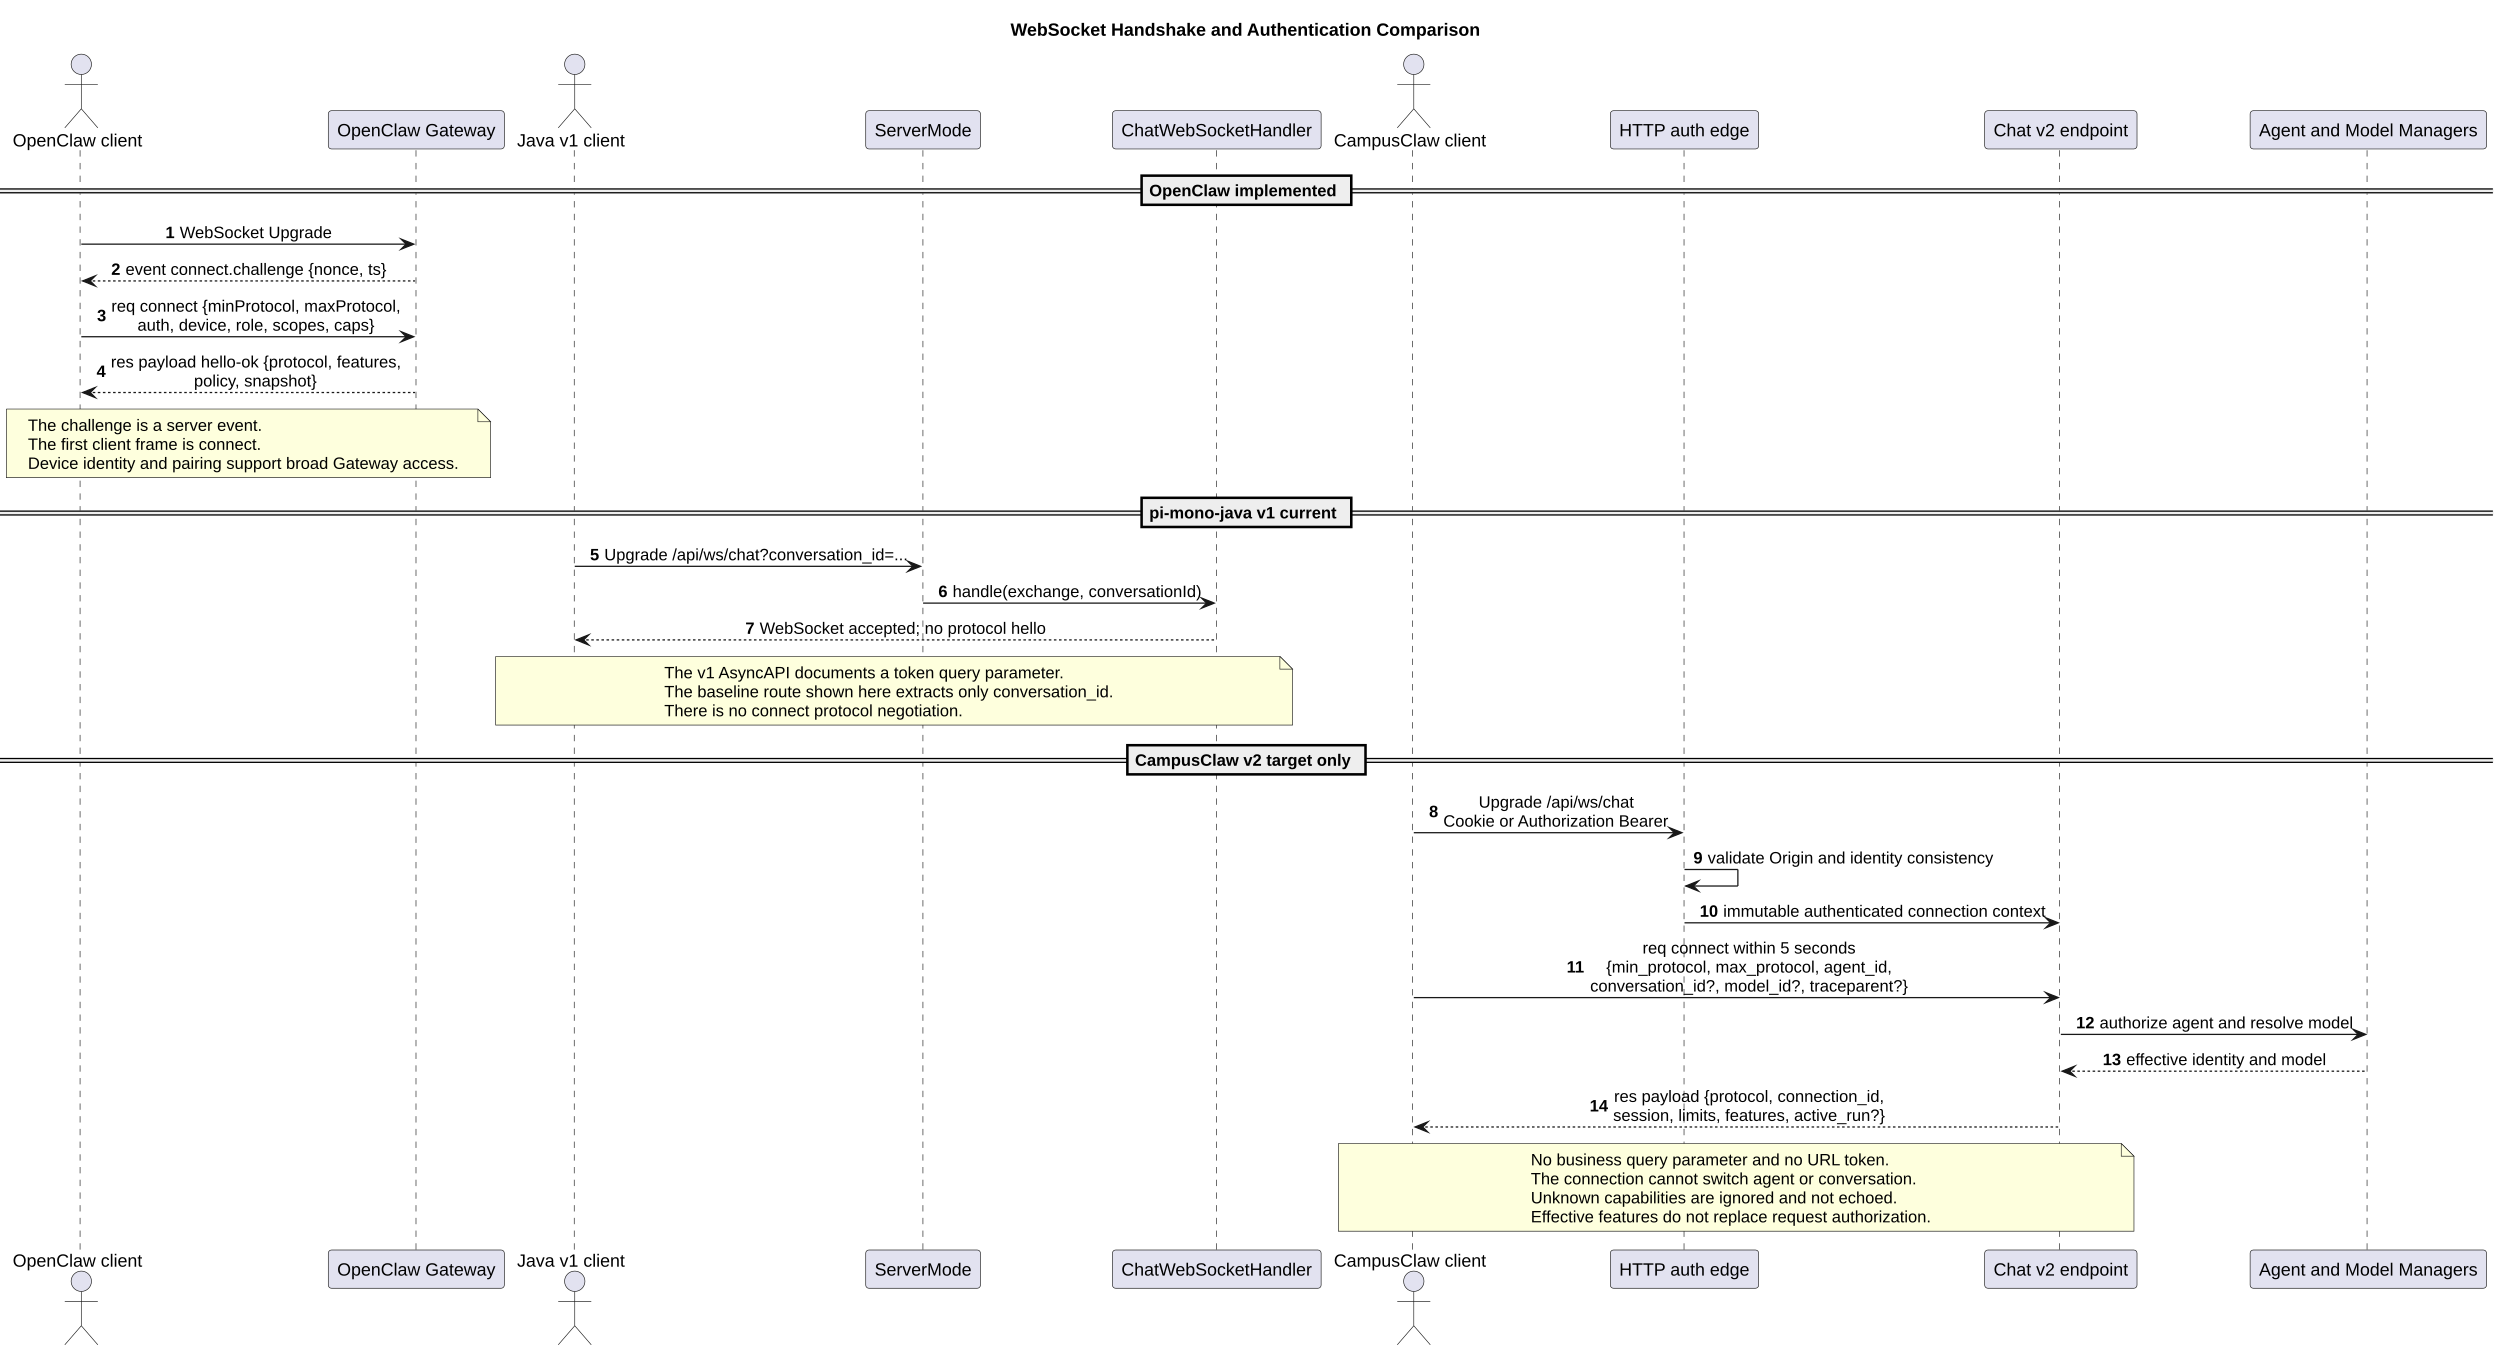
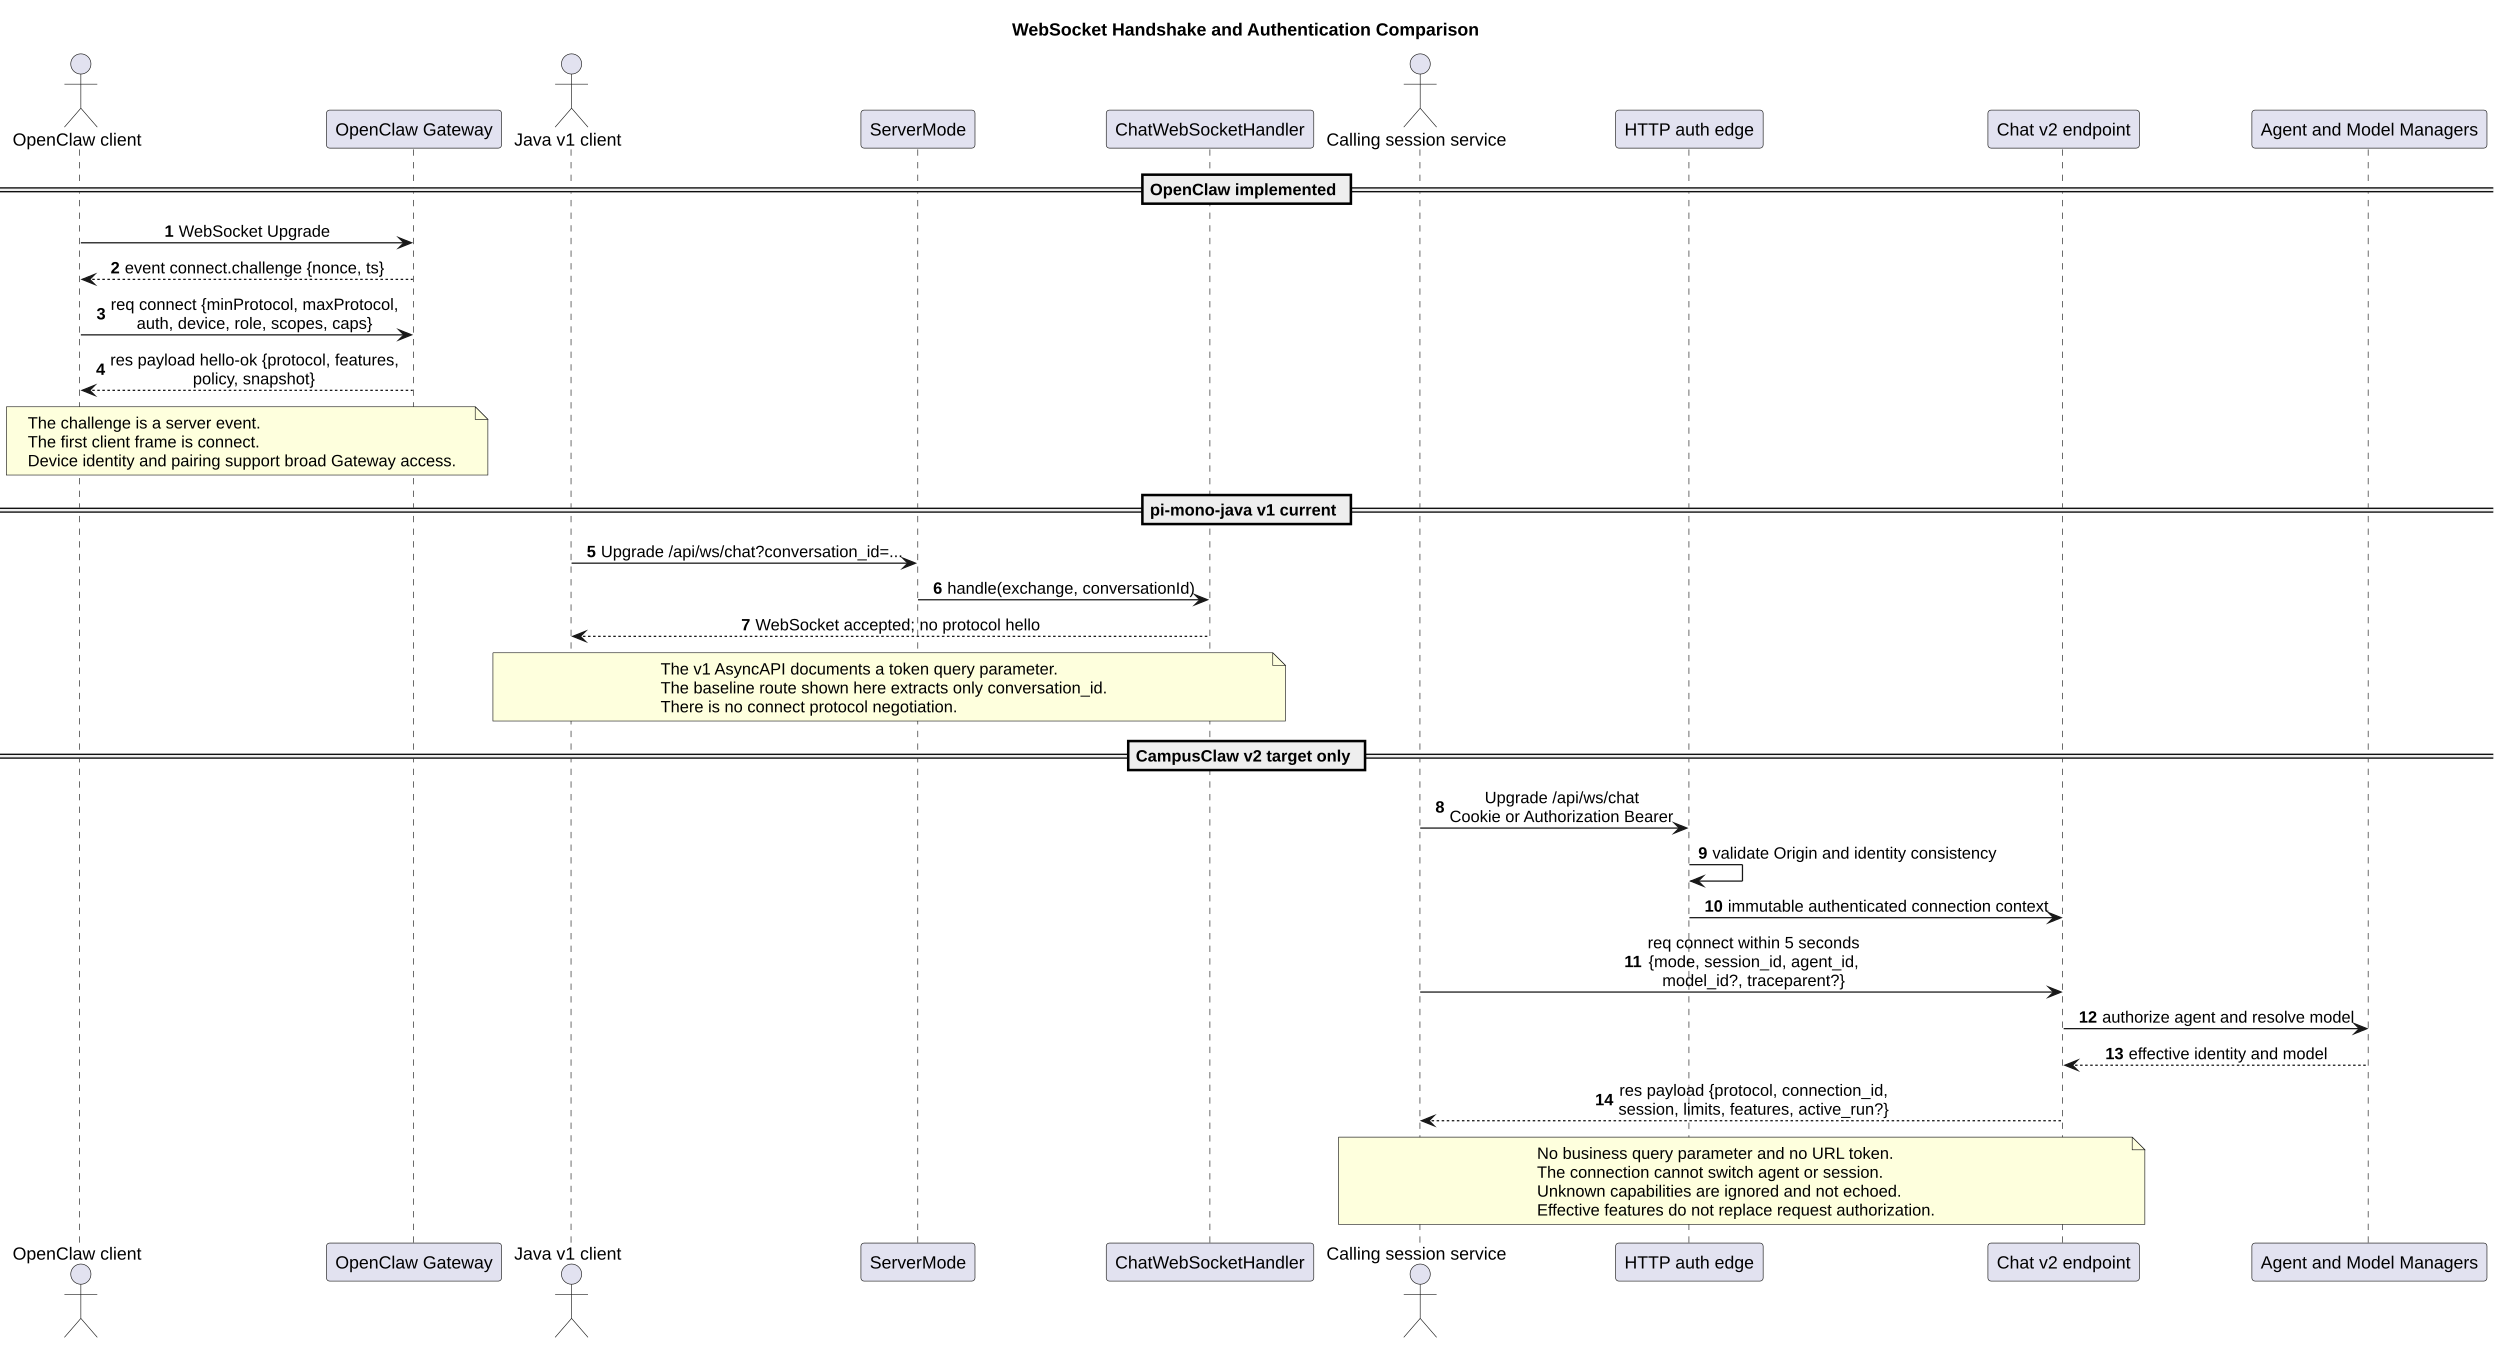
- <svg xmlns="http://www.w3.org/2000/svg" contentStyleType="text/css" data-diagram-type="SEQUENCE" height="1066px" preserveAspectRatio="none" style="width:1967px;height:1066px;background:#FFFFFF;" version="1.1" viewBox="0 0 1967 1066" width="1967px" zoomAndPan="magnify">
+ <svg xmlns="http://www.w3.org/2000/svg" contentStyleType="text/css" data-diagram-type="SEQUENCE" height="1066px" preserveAspectRatio="none" style="width:1978px;height:1066px;background:#FFFFFF;" version="1.1" viewBox="0 0 1978 1066" width="1978px" zoomAndPan="magnify">
  <defs />
  <g>
-     <g class="title" data-source-line="85">
-       <text fill="#000000" font-family="Arial" font-size="14" font-weight="700" lengthAdjust="spacing" textLength="370.275" x="795.061" y="28.132">WebSocket Handshake and Authentication Comparison</text>
-     </g>
-     <g class="participant-lifeline" data-entity-uid="part1" data-qualified-name="OC" data-source-line="106" id="part1-lifeline">
+     <g class="title" data-source-line="87">
+       <text fill="#000000" font-family="Arial" font-size="14" font-weight="700" lengthAdjust="spacing" textLength="370.275" x="800.704" y="28.132">WebSocket Handshake and Authentication Comparison</text>
+     </g>
+     <g class="participant-lifeline" data-entity-uid="part1" data-qualified-name="OC" data-source-line="108" id="part1-lifeline">
      <g>
        <rect fill="#000000" fill-opacity="0" height="866.308" width="8" x="59.969" y="118.197" />
        <line style="stroke:#181818;stroke-width:0.5;stroke-dasharray:5,5;" x1="63" x2="63" y1="118.197" y2="984.505" />
      </g>
    </g>
-     <g class="participant-lifeline" data-entity-uid="part2" data-qualified-name="OG" data-source-line="107" id="part2-lifeline">
+     <g class="participant-lifeline" data-entity-uid="part2" data-qualified-name="OG" data-source-line="109" id="part2-lifeline">
      <g>
        <rect fill="#000000" fill-opacity="0" height="866.308" width="8" x="323.556" y="118.197" />
        <line style="stroke:#181818;stroke-width:0.5;stroke-dasharray:5,5;" x1="327.304" x2="327.304" y1="118.197" y2="984.505" />
      </g>
    </g>
-     <g class="participant-lifeline" data-entity-uid="part3" data-qualified-name="JV1C" data-source-line="108" id="part3-lifeline">
+     <g class="participant-lifeline" data-entity-uid="part3" data-qualified-name="JV1C" data-source-line="110" id="part3-lifeline">
      <g>
        <rect fill="#000000" fill-opacity="0" height="866.308" width="8" x="448.217" y="118.197" />
        <line style="stroke:#181818;stroke-width:0.5;stroke-dasharray:5,5;" x1="451.807" x2="451.807" y1="118.197" y2="984.505" />
      </g>
    </g>
-     <g class="participant-lifeline" data-entity-uid="part4" data-qualified-name="SM" data-source-line="109" id="part4-lifeline">
+     <g class="participant-lifeline" data-entity-uid="part4" data-qualified-name="SM" data-source-line="111" id="part4-lifeline">
      <g>
        <rect fill="#000000" fill-opacity="0" height="866.308" width="8" x="722.284" y="118.197" />
        <line style="stroke:#181818;stroke-width:0.5;stroke-dasharray:5,5;" x1="726.157" x2="726.157" y1="118.197" y2="984.505" />
      </g>
    </g>
-     <g class="participant-lifeline" data-entity-uid="part5" data-qualified-name="CWH" data-source-line="110" id="part5-lifeline">
+     <g class="participant-lifeline" data-entity-uid="part5" data-qualified-name="CWH" data-source-line="112" id="part5-lifeline">
      <g>
        <rect fill="#000000" fill-opacity="0" height="866.308" width="8" x="953.365" y="118.197" />
        <line style="stroke:#181818;stroke-width:0.5;stroke-dasharray:5,5;" x1="957.272" x2="957.272" y1="118.197" y2="984.505" />
      </g>
    </g>
-     <g class="participant-lifeline" data-entity-uid="part6" data-qualified-name="CC" data-source-line="111" id="part6-lifeline">
-       <g>
-         <rect fill="#000000" fill-opacity="0" height="866.308" width="8" x="1108.368" y="118.197" />
-         <line style="stroke:#181818;stroke-width:0.5;stroke-dasharray:5,5;" x1="1111.457" x2="1111.457" y1="118.197" y2="984.505" />
-       </g>
-     </g>
-     <g class="participant-lifeline" data-entity-uid="part7" data-qualified-name="EDGE" data-source-line="112" id="part7-lifeline">
-       <g>
-         <rect fill="#000000" fill-opacity="0" height="866.308" width="8" x="1321.357" y="118.197" />
-         <line style="stroke:#181818;stroke-width:0.5;stroke-dasharray:5,5;" x1="1324.996" x2="1324.996" y1="118.197" y2="984.505" />
-       </g>
-     </g>
-     <g class="participant-lifeline" data-entity-uid="part8" data-qualified-name="V2" data-source-line="113" id="part8-lifeline">
-       <g>
-         <rect fill="#000000" fill-opacity="0" height="866.308" width="8" x="1617.476" y="118.197" />
-         <line style="stroke:#181818;stroke-width:0.5;stroke-dasharray:5,5;" x1="1620.549" x2="1620.549" y1="118.197" y2="984.505" />
-       </g>
-     </g>
-     <g class="participant-lifeline" data-entity-uid="part9" data-qualified-name="MGR" data-source-line="114" id="part9-lifeline">
-       <g>
-         <rect fill="#000000" fill-opacity="0" height="866.308" width="8" x="1859.398" y="118.197" />
-         <line style="stroke:#181818;stroke-width:0.5;stroke-dasharray:5,5;" x1="1862.399" x2="1862.399" y1="118.197" y2="984.505" />
-       </g>
-     </g>
-     <g class="participant participant-head" data-entity-uid="part1" data-qualified-name="OC" data-source-line="106" id="part1-head">
+     <g class="participant-lifeline" data-entity-uid="part6" data-qualified-name="CC" data-source-line="113" id="part6-lifeline">
+       <g>
+         <rect fill="#000000" fill-opacity="0" height="866.308" width="8" x="1119.654" y="118.197" />
+         <line style="stroke:#181818;stroke-width:0.5;stroke-dasharray:5,5;" x1="1123.457" x2="1123.457" y1="118.197" y2="984.505" />
+       </g>
+     </g>
+     <g class="participant-lifeline" data-entity-uid="part7" data-qualified-name="EDGE" data-source-line="114" id="part7-lifeline">
+       <g>
+         <rect fill="#000000" fill-opacity="0" height="866.308" width="8" x="1332.644" y="118.197" />
+         <line style="stroke:#181818;stroke-width:0.5;stroke-dasharray:5,5;" x1="1336.282" x2="1336.282" y1="118.197" y2="984.505" />
+       </g>
+     </g>
+     <g class="participant-lifeline" data-entity-uid="part8" data-qualified-name="V2" data-source-line="115" id="part8-lifeline">
+       <g>
+         <rect fill="#000000" fill-opacity="0" height="866.308" width="8" x="1628.762" y="118.197" />
+         <line style="stroke:#181818;stroke-width:0.5;stroke-dasharray:5,5;" x1="1631.835" x2="1631.835" y1="118.197" y2="984.505" />
+       </g>
+     </g>
+     <g class="participant-lifeline" data-entity-uid="part9" data-qualified-name="MGR" data-source-line="116" id="part9-lifeline">
+       <g>
+         <rect fill="#000000" fill-opacity="0" height="866.308" width="8" x="1870.685" y="118.197" />
+         <line style="stroke:#181818;stroke-width:0.5;stroke-dasharray:5,5;" x1="1873.685" x2="1873.685" y1="118.197" y2="984.505" />
+       </g>
+     </g>
+     <g class="participant participant-head" data-entity-uid="part1" data-qualified-name="OC" data-source-line="108" id="part1-head">
      <text fill="#000000" font-family="Arial" font-size="14" lengthAdjust="spacing" textLength="101.938" x="10" y="115.231">OpenClaw client</text>
      <ellipse cx="63.969" cy="50.599" fill="#E2E2F0" rx="8" ry="8" style="stroke:#181818;stroke-width:0.5;" />
      <path d="M63.969,58.599 L63.969,85.599 M50.969,66.599 L76.969,66.599 M63.969,85.599 L50.969,100.599 M63.969,85.599 L76.969,100.599" fill="none" style="stroke:#181818;stroke-width:0.5;" />
    </g>
-     <g class="participant participant-tail" data-entity-uid="part1" data-qualified-name="OC" data-source-line="106" id="part1-tail">
+     <g class="participant participant-tail" data-entity-uid="part1" data-qualified-name="OC" data-source-line="108" id="part1-tail">
      <text fill="#000000" font-family="Arial" font-size="14" lengthAdjust="spacing" textLength="101.938" x="10" y="996.637">OpenClaw client</text>
      <ellipse cx="63.969" cy="1008.104" fill="#E2E2F0" rx="8" ry="8" style="stroke:#181818;stroke-width:0.5;" />
      <path d="M63.969,1016.104 L63.969,1043.104 M50.969,1024.104 L76.969,1024.104 M63.969,1043.104 L50.969,1058.104 M63.969,1043.104 L76.969,1058.104" fill="none" style="stroke:#181818;stroke-width:0.5;" />
    </g>
-     <g class="participant participant-head" data-entity-uid="part2" data-qualified-name="OG" data-source-line="107" id="part2-head">
+     <g class="participant participant-head" data-entity-uid="part2" data-qualified-name="OG" data-source-line="109" id="part2-head">
      <rect fill="#E2E2F0" height="30.099" rx="2.5" ry="2.5" style="stroke:#181818;stroke-width:0.5;" width="138.503" x="258.304" y="87.099" />
      <text fill="#000000" font-family="Arial" font-size="14" lengthAdjust="spacing" textLength="124.503" x="265.304" y="107.231">OpenClaw Gateway</text>
    </g>
-     <g class="participant participant-tail" data-entity-uid="part2" data-qualified-name="OG" data-source-line="107" id="part2-tail">
+     <g class="participant participant-tail" data-entity-uid="part2" data-qualified-name="OG" data-source-line="109" id="part2-tail">
      <rect fill="#E2E2F0" height="30.099" rx="2.5" ry="2.5" style="stroke:#181818;stroke-width:0.5;" width="138.503" x="258.304" y="983.505" />
      <text fill="#000000" font-family="Arial" font-size="14" lengthAdjust="spacing" textLength="124.503" x="265.304" y="1003.637">OpenClaw Gateway</text>
    </g>
-     <g class="participant participant-head" data-entity-uid="part3" data-qualified-name="JV1C" data-source-line="108" id="part3-head">
+     <g class="participant participant-head" data-entity-uid="part3" data-qualified-name="JV1C" data-source-line="110" id="part3-head">
      <text fill="#000000" font-family="Arial" font-size="14" lengthAdjust="spacing" textLength="84.82" x="406.807" y="115.231">Java v1 client</text>
      <ellipse cx="452.217" cy="50.599" fill="#E2E2F0" rx="8" ry="8" style="stroke:#181818;stroke-width:0.5;" />
      <path d="M452.217,58.599 L452.217,85.599 M439.217,66.599 L465.217,66.599 M452.217,85.599 L439.217,100.599 M452.217,85.599 L465.217,100.599" fill="none" style="stroke:#181818;stroke-width:0.5;" />
    </g>
-     <g class="participant participant-tail" data-entity-uid="part3" data-qualified-name="JV1C" data-source-line="108" id="part3-tail">
+     <g class="participant participant-tail" data-entity-uid="part3" data-qualified-name="JV1C" data-source-line="110" id="part3-tail">
      <text fill="#000000" font-family="Arial" font-size="14" lengthAdjust="spacing" textLength="84.82" x="406.807" y="996.637">Java v1 client</text>
      <ellipse cx="452.217" cy="1008.104" fill="#E2E2F0" rx="8" ry="8" style="stroke:#181818;stroke-width:0.5;" />
      <path d="M452.217,1016.104 L452.217,1043.104 M439.217,1024.104 L465.217,1024.104 M452.217,1043.104 L439.217,1058.104 M452.217,1043.104 L465.217,1058.104" fill="none" style="stroke:#181818;stroke-width:0.5;" />
    </g>
-     <g class="participant participant-head" data-entity-uid="part4" data-qualified-name="SM" data-source-line="109" id="part4-head">
+     <g class="participant participant-head" data-entity-uid="part4" data-qualified-name="SM" data-source-line="111" id="part4-head">
      <rect fill="#E2E2F0" height="30.099" rx="2.5" ry="2.5" style="stroke:#181818;stroke-width:0.5;" width="90.255" x="681.157" y="87.099" />
      <text fill="#000000" font-family="Arial" font-size="14" lengthAdjust="spacing" textLength="76.255" x="688.157" y="107.231">ServerMode</text>
    </g>
-     <g class="participant participant-tail" data-entity-uid="part4" data-qualified-name="SM" data-source-line="109" id="part4-tail">
+     <g class="participant participant-tail" data-entity-uid="part4" data-qualified-name="SM" data-source-line="111" id="part4-tail">
      <rect fill="#E2E2F0" height="30.099" rx="2.5" ry="2.5" style="stroke:#181818;stroke-width:0.5;" width="90.255" x="681.157" y="983.505" />
      <text fill="#000000" font-family="Arial" font-size="14" lengthAdjust="spacing" textLength="76.255" x="688.157" y="1003.637">ServerMode</text>
    </g>
-     <g class="participant participant-head" data-entity-uid="part5" data-qualified-name="CWH" data-source-line="110" id="part5-head">
+     <g class="participant participant-head" data-entity-uid="part5" data-qualified-name="CWH" data-source-line="112" id="part5-head">
      <rect fill="#E2E2F0" height="30.099" rx="2.5" ry="2.5" style="stroke:#181818;stroke-width:0.5;" width="164.185" x="875.272" y="87.099" />
      <text fill="#000000" font-family="Arial" font-size="14" lengthAdjust="spacing" textLength="150.185" x="882.272" y="107.231">ChatWebSocketHandler</text>
    </g>
-     <g class="participant participant-tail" data-entity-uid="part5" data-qualified-name="CWH" data-source-line="110" id="part5-tail">
+     <g class="participant participant-tail" data-entity-uid="part5" data-qualified-name="CWH" data-source-line="112" id="part5-tail">
      <rect fill="#E2E2F0" height="30.099" rx="2.5" ry="2.5" style="stroke:#181818;stroke-width:0.5;" width="164.185" x="875.272" y="983.505" />
      <text fill="#000000" font-family="Arial" font-size="14" lengthAdjust="spacing" textLength="150.185" x="882.272" y="1003.637">ChatWebSocketHandler</text>
    </g>
-     <g class="participant participant-head" data-entity-uid="part6" data-qualified-name="CC" data-source-line="111" id="part6-head">
-       <text fill="#000000" font-family="Arial" font-size="14" lengthAdjust="spacing" textLength="119.82" x="1049.457" y="115.231">CampusClaw client</text>
-       <ellipse cx="1112.368" cy="50.599" fill="#E2E2F0" rx="8" ry="8" style="stroke:#181818;stroke-width:0.5;" />
-       <path d="M1112.368,58.599 L1112.368,85.599 M1099.368,66.599 L1125.368,66.599 M1112.368,85.599 L1099.368,100.599 M1112.368,85.599 L1125.368,100.599" fill="none" style="stroke:#181818;stroke-width:0.5;" />
-     </g>
-     <g class="participant participant-tail" data-entity-uid="part6" data-qualified-name="CC" data-source-line="111" id="part6-tail">
-       <text fill="#000000" font-family="Arial" font-size="14" lengthAdjust="spacing" textLength="119.82" x="1049.457" y="996.637">CampusClaw client</text>
-       <ellipse cx="1112.368" cy="1008.104" fill="#E2E2F0" rx="8" ry="8" style="stroke:#181818;stroke-width:0.5;" />
-       <path d="M1112.368,1016.104 L1112.368,1043.104 M1099.368,1024.104 L1125.368,1024.104 M1112.368,1043.104 L1099.368,1058.104 M1112.368,1043.104 L1125.368,1058.104" fill="none" style="stroke:#181818;stroke-width:0.5;" />
-     </g>
-     <g class="participant participant-head" data-entity-uid="part7" data-qualified-name="EDGE" data-source-line="112" id="part7-head">
-       <rect fill="#E2E2F0" height="30.099" rx="2.5" ry="2.5" style="stroke:#181818;stroke-width:0.5;" width="116.724" x="1266.996" y="87.099" />
-       <text fill="#000000" font-family="Arial" font-size="14" lengthAdjust="spacing" textLength="102.724" x="1273.996" y="107.231">HTTP auth edge</text>
-     </g>
-     <g class="participant participant-tail" data-entity-uid="part7" data-qualified-name="EDGE" data-source-line="112" id="part7-tail">
-       <rect fill="#E2E2F0" height="30.099" rx="2.5" ry="2.5" style="stroke:#181818;stroke-width:0.5;" width="116.724" x="1266.996" y="983.505" />
-       <text fill="#000000" font-family="Arial" font-size="14" lengthAdjust="spacing" textLength="102.724" x="1273.996" y="1003.637">HTTP auth edge</text>
-     </g>
-     <g class="participant participant-head" data-entity-uid="part8" data-qualified-name="V2" data-source-line="113" id="part8-head">
-       <rect fill="#E2E2F0" height="30.099" rx="2.5" ry="2.5" style="stroke:#181818;stroke-width:0.5;" width="119.855" x="1561.549" y="87.099" />
-       <text fill="#000000" font-family="Arial" font-size="14" lengthAdjust="spacing" textLength="105.855" x="1568.549" y="107.231">Chat v2 endpoint</text>
-     </g>
-     <g class="participant participant-tail" data-entity-uid="part8" data-qualified-name="V2" data-source-line="113" id="part8-tail">
-       <rect fill="#E2E2F0" height="30.099" rx="2.5" ry="2.5" style="stroke:#181818;stroke-width:0.5;" width="119.855" x="1561.549" y="983.505" />
-       <text fill="#000000" font-family="Arial" font-size="14" lengthAdjust="spacing" textLength="105.855" x="1568.549" y="1003.637">Chat v2 endpoint</text>
-     </g>
-     <g class="participant participant-head" data-entity-uid="part9" data-qualified-name="MGR" data-source-line="114" id="part9-head">
-       <rect fill="#E2E2F0" height="30.099" rx="2.5" ry="2.5" style="stroke:#181818;stroke-width:0.5;" width="185.999" x="1770.399" y="87.099" />
-       <text fill="#000000" font-family="Arial" font-size="14" lengthAdjust="spacing" textLength="171.999" x="1777.399" y="107.231">Agent and Model Managers</text>
-     </g>
-     <g class="participant participant-tail" data-entity-uid="part9" data-qualified-name="MGR" data-source-line="114" id="part9-tail">
-       <rect fill="#E2E2F0" height="30.099" rx="2.5" ry="2.5" style="stroke:#181818;stroke-width:0.5;" width="185.999" x="1770.399" y="983.505" />
-       <text fill="#000000" font-family="Arial" font-size="14" lengthAdjust="spacing" textLength="171.999" x="1777.399" y="1003.637">Agent and Model Managers</text>
-     </g>
-     <rect fill="#EEEEEE" height="3" style="stroke:#EEEEEE;stroke-width:1;" width="1961.398" x="0" y="148.672" />
-     <line style="stroke:#000000;stroke-width:1;" x1="0" x2="1961.398" y1="148.672" y2="148.672" />
-     <line style="stroke:#000000;stroke-width:1;" x1="0" x2="1961.398" y1="151.672" y2="151.672" />
-     <rect fill="#EEEEEE" height="22.949" style="stroke:#000000;stroke-width:2;" width="164.973" x="898.213" y="138.197" />
-     <text fill="#000000" font-family="Arial" font-size="13" font-weight="700" lengthAdjust="spacing" textLength="147.361" x="904.213" y="154.391">OpenClaw implemented</text>
-     <g class="message" data-entity-1="part1" data-entity-2="part2" data-source-line="117" id="msg1">
+     <g class="participant participant-head" data-entity-uid="part6" data-qualified-name="CC" data-source-line="113" id="part6-head">
+       <text fill="#000000" font-family="Arial" font-size="14" lengthAdjust="spacing" textLength="142.393" x="1049.457" y="115.231">Calling session service</text>
+       <ellipse cx="1123.654" cy="50.599" fill="#E2E2F0" rx="8" ry="8" style="stroke:#181818;stroke-width:0.5;" />
+       <path d="M1123.654,58.599 L1123.654,85.599 M1110.654,66.599 L1136.654,66.599 M1123.654,85.599 L1110.654,100.599 M1123.654,85.599 L1136.654,100.599" fill="none" style="stroke:#181818;stroke-width:0.5;" />
+     </g>
+     <g class="participant participant-tail" data-entity-uid="part6" data-qualified-name="CC" data-source-line="113" id="part6-tail">
+       <text fill="#000000" font-family="Arial" font-size="14" lengthAdjust="spacing" textLength="142.393" x="1049.457" y="996.637">Calling session service</text>
+       <ellipse cx="1123.654" cy="1008.104" fill="#E2E2F0" rx="8" ry="8" style="stroke:#181818;stroke-width:0.5;" />
+       <path d="M1123.654,1016.104 L1123.654,1043.104 M1110.654,1024.104 L1136.654,1024.104 M1123.654,1043.104 L1110.654,1058.104 M1123.654,1043.104 L1136.654,1058.104" fill="none" style="stroke:#181818;stroke-width:0.5;" />
+     </g>
+     <g class="participant participant-head" data-entity-uid="part7" data-qualified-name="EDGE" data-source-line="114" id="part7-head">
+       <rect fill="#E2E2F0" height="30.099" rx="2.5" ry="2.5" style="stroke:#181818;stroke-width:0.5;" width="116.724" x="1278.282" y="87.099" />
+       <text fill="#000000" font-family="Arial" font-size="14" lengthAdjust="spacing" textLength="102.724" x="1285.282" y="107.231">HTTP auth edge</text>
+     </g>
+     <g class="participant participant-tail" data-entity-uid="part7" data-qualified-name="EDGE" data-source-line="114" id="part7-tail">
+       <rect fill="#E2E2F0" height="30.099" rx="2.5" ry="2.5" style="stroke:#181818;stroke-width:0.5;" width="116.724" x="1278.282" y="983.505" />
+       <text fill="#000000" font-family="Arial" font-size="14" lengthAdjust="spacing" textLength="102.724" x="1285.282" y="1003.637">HTTP auth edge</text>
+     </g>
+     <g class="participant participant-head" data-entity-uid="part8" data-qualified-name="V2" data-source-line="115" id="part8-head">
+       <rect fill="#E2E2F0" height="30.099" rx="2.5" ry="2.5" style="stroke:#181818;stroke-width:0.5;" width="119.855" x="1572.835" y="87.099" />
+       <text fill="#000000" font-family="Arial" font-size="14" lengthAdjust="spacing" textLength="105.855" x="1579.835" y="107.231">Chat v2 endpoint</text>
+     </g>
+     <g class="participant participant-tail" data-entity-uid="part8" data-qualified-name="V2" data-source-line="115" id="part8-tail">
+       <rect fill="#E2E2F0" height="30.099" rx="2.5" ry="2.5" style="stroke:#181818;stroke-width:0.5;" width="119.855" x="1572.835" y="983.505" />
+       <text fill="#000000" font-family="Arial" font-size="14" lengthAdjust="spacing" textLength="105.855" x="1579.835" y="1003.637">Chat v2 endpoint</text>
+     </g>
+     <g class="participant participant-head" data-entity-uid="part9" data-qualified-name="MGR" data-source-line="116" id="part9-head">
+       <rect fill="#E2E2F0" height="30.099" rx="2.5" ry="2.5" style="stroke:#181818;stroke-width:0.5;" width="185.999" x="1781.685" y="87.099" />
+       <text fill="#000000" font-family="Arial" font-size="14" lengthAdjust="spacing" textLength="171.999" x="1788.685" y="107.231">Agent and Model Managers</text>
+     </g>
+     <g class="participant participant-tail" data-entity-uid="part9" data-qualified-name="MGR" data-source-line="116" id="part9-tail">
+       <rect fill="#E2E2F0" height="30.099" rx="2.5" ry="2.5" style="stroke:#181818;stroke-width:0.5;" width="185.999" x="1781.685" y="983.505" />
+       <text fill="#000000" font-family="Arial" font-size="14" lengthAdjust="spacing" textLength="171.999" x="1788.685" y="1003.637">Agent and Model Managers</text>
+     </g>
+     <rect fill="#EEEEEE" height="3" style="stroke:#EEEEEE;stroke-width:1;" width="1972.684" x="0" y="148.672" />
+     <line style="stroke:#000000;stroke-width:1;" x1="0" x2="1972.684" y1="148.672" y2="148.672" />
+     <line style="stroke:#000000;stroke-width:1;" x1="0" x2="1972.684" y1="151.672" y2="151.672" />
+     <rect fill="#EEEEEE" height="22.949" style="stroke:#000000;stroke-width:2;" width="164.973" x="903.856" y="138.197" />
+     <text fill="#000000" font-family="Arial" font-size="13" font-weight="700" lengthAdjust="spacing" textLength="147.361" x="909.856" y="154.391">OpenClaw implemented</text>
+     <g class="message" data-entity-1="part1" data-entity-2="part2" data-source-line="119" id="msg1">
      <polygon fill="#181818" points="315.556,188.095,325.556,192.095,315.556,196.095,319.556,192.095" style="stroke:#181818;stroke-width:1;stroke-linejoin:miter;stroke-miterlimit:10;" />
      <line style="stroke:#181818;stroke-width:1;" x1="63.969" x2="321.556" y1="192.095" y2="192.095" />
      <text fill="#000000" font-family="Arial" font-size="13" font-weight="700" lengthAdjust="spacing" textLength="7.23" x="130.171" y="187.34">1</text>
      <text fill="#000000" font-family="Arial" font-size="13" lengthAdjust="spacing" textLength="119.952" x="141.401" y="187.34">WebSocket Upgrade</text>
    </g>
-     <g class="message" data-entity-1="part2" data-entity-2="part1" data-source-line="118" id="msg2">
+     <g class="message" data-entity-1="part2" data-entity-2="part1" data-source-line="120" id="msg2">
      <polygon fill="#181818" points="74.969,217.043,64.969,221.043,74.969,225.043,70.969,221.043" style="stroke:#181818;stroke-width:1;stroke-linejoin:miter;stroke-miterlimit:10;" />
      <line style="stroke:#181818;stroke-width:1;stroke-dasharray:2,2;" x1="68.969" x2="326.556" y1="221.043" y2="221.043" />
      <text fill="#000000" font-family="Arial" font-size="13" font-weight="700" lengthAdjust="spacing" textLength="7.23" x="87.515" y="216.289">2</text>
      <text fill="#000000" font-family="Arial" font-size="13" lengthAdjust="spacing" textLength="205.264" x="98.745" y="216.289">event connect.challenge {nonce, ts}</text>
    </g>
-     <g class="message" data-entity-1="part1" data-entity-2="part2" data-source-line="119" id="msg3">
+     <g class="message" data-entity-1="part1" data-entity-2="part2" data-source-line="121" id="msg3">
      <polygon fill="#181818" points="315.556,260.941,325.556,264.941,315.556,268.941,319.556,264.941" style="stroke:#181818;stroke-width:1;stroke-linejoin:miter;stroke-miterlimit:10;" />
      <line style="stroke:#181818;stroke-width:1;" x1="63.969" x2="321.556" y1="264.941" y2="264.941" />
      <text fill="#000000" font-family="Arial" font-size="13" font-weight="700" lengthAdjust="spacing" textLength="7.23" x="76.343" y="252.712">3</text>
      <text fill="#000000" font-family="Arial" font-size="13" lengthAdjust="spacing" textLength="227.608" x="87.573" y="245.237">req connect {minProtocol, maxProtocol,</text>
      <text fill="#000000" font-family="Arial" font-size="13" lengthAdjust="spacing" textLength="186.443" x="108.156" y="260.186">auth, device, role, scopes, caps}</text>
    </g>
-     <g class="message" data-entity-1="part2" data-entity-2="part1" data-source-line="120" id="msg4">
+     <g class="message" data-entity-1="part2" data-entity-2="part1" data-source-line="122" id="msg4">
      <polygon fill="#181818" points="74.969,304.838,64.969,308.838,74.969,312.838,70.969,308.838" style="stroke:#181818;stroke-width:1;stroke-linejoin:miter;stroke-miterlimit:10;" />
      <line style="stroke:#181818;stroke-width:1;stroke-dasharray:2,2;" x1="68.969" x2="326.556" y1="308.838" y2="308.838" />
      <text fill="#000000" font-family="Arial" font-size="13" font-weight="700" lengthAdjust="spacing" textLength="7.23" x="75.969" y="296.609">4</text>
      <text fill="#000000" font-family="Arial" font-size="13" lengthAdjust="spacing" textLength="228.357" x="87.199" y="289.135">res payload hello-ok {protocol, features,</text>
      <text fill="#000000" font-family="Arial" font-size="13" lengthAdjust="spacing" textLength="97.564" x="152.595" y="304.084">policy, snapshot}</text>
    </g>
    <path d="M5,321.838 L5,375.838 L386,375.838 L386,331.838 L376,321.838 L5,321.838" fill="#FEFFDD" style="stroke:#181818;stroke-width:0.5;" />
    <path d="M376,321.838 L376,331.838 L386,331.838 L376,321.838" fill="#FEFFDD" style="stroke:#181818;stroke-width:0.5;" />
    <text fill="#000000" font-family="Arial" font-size="13" lengthAdjust="spacing" textLength="184.266" x="21.95" y="339.032">The challenge is a server event.</text>
    <text fill="#000000" font-family="Arial" font-size="13" lengthAdjust="spacing" textLength="183.511" x="21.95" y="353.981">The first client frame is connect.</text>
    <text fill="#000000" font-family="Arial" font-size="13" lengthAdjust="spacing" textLength="338.908" x="21.95" y="368.93">Device identity and pairing support broad Gateway access.</text>
-     <rect fill="#EEEEEE" height="3" style="stroke:#EEEEEE;stroke-width:1;" width="1961.398" x="0" y="402.159" />
-     <line style="stroke:#000000;stroke-width:1;" x1="0" x2="1961.398" y1="402.159" y2="402.159" />
-     <line style="stroke:#000000;stroke-width:1;" x1="0" x2="1961.398" y1="405.159" y2="405.159" />
-     <rect fill="#EEEEEE" height="22.949" style="stroke:#000000;stroke-width:2;" width="164.979" x="898.21" y="391.685" />
-     <text fill="#000000" font-family="Arial" font-size="13" font-weight="700" lengthAdjust="spacing" textLength="147.367" x="904.21" y="407.878">pi-mono-java v1 current</text>
-     <g class="message" data-entity-1="part3" data-entity-2="part4" data-source-line="128" id="msg5">
+     <rect fill="#EEEEEE" height="3" style="stroke:#EEEEEE;stroke-width:1;" width="1972.684" x="0" y="402.159" />
+     <line style="stroke:#000000;stroke-width:1;" x1="0" x2="1972.684" y1="402.159" y2="402.159" />
+     <line style="stroke:#000000;stroke-width:1;" x1="0" x2="1972.684" y1="405.159" y2="405.159" />
+     <rect fill="#EEEEEE" height="22.949" style="stroke:#000000;stroke-width:2;" width="164.979" x="903.852" y="391.685" />
+     <text fill="#000000" font-family="Arial" font-size="13" font-weight="700" lengthAdjust="spacing" textLength="147.367" x="909.852" y="407.878">pi-mono-java v1 current</text>
+     <g class="message" data-entity-1="part3" data-entity-2="part4" data-source-line="130" id="msg5">
      <polygon fill="#181818" points="714.284,441.582,724.284,445.582,714.284,449.582,718.284,445.582" style="stroke:#181818;stroke-width:1;stroke-linejoin:miter;stroke-miterlimit:10;" />
      <line style="stroke:#181818;stroke-width:1;" x1="452.217" x2="720.284" y1="445.582" y2="445.582" />
      <text fill="#000000" font-family="Arial" font-size="13" font-weight="700" lengthAdjust="spacing" textLength="7.23" x="464.217" y="440.827">5</text>
      <text fill="#000000" font-family="Arial" font-size="13" lengthAdjust="spacing" textLength="238.837" x="475.447" y="440.827">Upgrade /api/ws/chat?conversation_id=...</text>
    </g>
-     <g class="message" data-entity-1="part4" data-entity-2="part5" data-source-line="129" id="msg6">
+     <g class="message" data-entity-1="part4" data-entity-2="part5" data-source-line="131" id="msg6">
      <polygon fill="#181818" points="945.365,470.531,955.365,474.531,945.365,478.531,949.365,474.531" style="stroke:#181818;stroke-width:1;stroke-linejoin:miter;stroke-miterlimit:10;" />
      <line style="stroke:#181818;stroke-width:1;" x1="726.284" x2="951.365" y1="474.531" y2="474.531" />
      <text fill="#000000" font-family="Arial" font-size="13" font-weight="700" lengthAdjust="spacing" textLength="7.23" x="738.284" y="469.776">6</text>
      <text fill="#000000" font-family="Arial" font-size="13" lengthAdjust="spacing" textLength="195.851" x="749.514" y="469.776">handle(exchange, conversationId)</text>
    </g>
-     <g class="message" data-entity-1="part5" data-entity-2="part3" data-source-line="130" id="msg7">
+     <g class="message" data-entity-1="part5" data-entity-2="part3" data-source-line="132" id="msg7">
      <polygon fill="#181818" points="463.217,499.479,453.217,503.479,463.217,507.479,459.217,503.479" style="stroke:#181818;stroke-width:1;stroke-linejoin:miter;stroke-miterlimit:10;" />
      <line style="stroke:#181818;stroke-width:1;stroke-dasharray:2,2;" x1="457.217" x2="956.365" y1="503.479" y2="503.479" />
      <text fill="#000000" font-family="Arial" font-size="13" font-weight="700" lengthAdjust="spacing" textLength="7.23" x="586.442" y="498.725">7</text>
      <text fill="#000000" font-family="Arial" font-size="13" lengthAdjust="spacing" textLength="225.469" x="597.672" y="498.725">WebSocket accepted; no protocol hello</text>
    </g>
    <path d="M390,516.48 L390,570.48 L1017,570.48 L1017,526.48 L1007,516.48 L390,516.48" fill="#FEFFDD" style="stroke:#181818;stroke-width:0.5;" />
    <path d="M1007,516.48 L1007,526.48 L1017,526.48 L1007,516.48" fill="#FEFFDD" style="stroke:#181818;stroke-width:0.5;" />
    <text fill="#000000" font-family="Arial" font-size="13" lengthAdjust="spacing" textLength="315.771" x="522.641" y="533.673">The v1 AsyncAPI documents a token query parameter.</text>
    <text fill="#000000" font-family="Arial" font-size="13" lengthAdjust="spacing" textLength="353.368" x="522.641" y="548.622">The baseline route shown here extracts only conversation_id.</text>
    <text fill="#000000" font-family="Arial" font-size="13" lengthAdjust="spacing" textLength="234.87" x="522.641" y="563.571">There is no connect protocol negotiation.</text>
-     <rect fill="#EEEEEE" height="3" style="stroke:#EEEEEE;stroke-width:1;" width="1961.398" x="0" y="596.8" />
-     <line style="stroke:#000000;stroke-width:1;" x1="0" x2="1961.398" y1="596.8" y2="596.8" />
-     <line style="stroke:#000000;stroke-width:1;" x1="0" x2="1961.398" y1="599.8" y2="599.8" />
-     <rect fill="#EEEEEE" height="22.949" style="stroke:#000000;stroke-width:2;" width="187.38" x="887.009" y="586.326" />
-     <text fill="#000000" font-family="Arial" font-size="13" font-weight="700" lengthAdjust="spacing" textLength="169.768" x="893.009" y="602.519">CampusClaw v2 target only</text>
-     <g class="message" data-entity-1="part6" data-entity-2="part7" data-source-line="138" id="msg8">
-       <polygon fill="#181818" points="1313.357,651.172,1323.357,655.172,1313.357,659.172,1317.357,655.172" style="stroke:#181818;stroke-width:1;stroke-linejoin:miter;stroke-miterlimit:10;" />
-       <line style="stroke:#181818;stroke-width:1;" x1="1112.368" x2="1319.357" y1="655.172" y2="655.172" />
-       <text fill="#000000" font-family="Arial" font-size="13" font-weight="700" lengthAdjust="spacing" textLength="7.23" x="1124.368" y="642.943">8</text>
-       <text fill="#000000" font-family="Arial" font-size="13" lengthAdjust="spacing" textLength="122.123" x="1163.416" y="635.468">Upgrade /api/ws/chat</text>
-       <text fill="#000000" font-family="Arial" font-size="13" lengthAdjust="spacing" textLength="177.76" x="1135.598" y="650.417">Cookie or Authorization Bearer</text>
-     </g>
-     <g class="message" data-entity-1="part7" data-entity-2="part7" data-source-line="139" id="msg9">
-       <line style="stroke:#181818;stroke-width:1;" x1="1325.357" x2="1367.357" y1="684.121" y2="684.121" />
-       <line style="stroke:#181818;stroke-width:1;" x1="1367.357" x2="1367.357" y1="684.121" y2="697.121" />
-       <line style="stroke:#181818;stroke-width:1;" x1="1326.357" x2="1367.357" y1="697.121" y2="697.121" />
-       <polygon fill="#181818" points="1336.357,693.121,1326.357,697.121,1336.357,701.121,1332.357,697.121" style="stroke:#181818;stroke-width:1;stroke-linejoin:miter;stroke-miterlimit:10;" />
-       <text fill="#000000" font-family="Arial" font-size="13" font-weight="700" lengthAdjust="spacing" textLength="7.23" x="1332.357" y="679.366">9</text>
-       <text fill="#000000" font-family="Arial" font-size="13" lengthAdjust="spacing" textLength="224.732" x="1343.587" y="679.366">validate Origin and identity consistency</text>
-     </g>
-     <g class="message" data-entity-1="part7" data-entity-2="part8" data-source-line="140" id="msg10">
-       <polygon fill="#181818" points="1609.476,722.069,1619.476,726.069,1609.476,730.069,1613.476,726.069" style="stroke:#181818;stroke-width:1;stroke-linejoin:miter;stroke-miterlimit:10;" />
-       <line style="stroke:#181818;stroke-width:1;" x1="1325.357" x2="1615.476" y1="726.069" y2="726.069" />
-       <text fill="#000000" font-family="Arial" font-size="13" font-weight="700" lengthAdjust="spacing" textLength="14.46" x="1337.357" y="721.314">10</text>
-       <text fill="#000000" font-family="Arial" font-size="13" lengthAdjust="spacing" textLength="253.659" x="1355.817" y="721.314">immutable authenticated connection context</text>
-     </g>
-     <g class="message" data-entity-1="part6" data-entity-2="part8" data-source-line="141" id="msg11">
-       <polygon fill="#181818" points="1609.476,780.915,1619.476,784.915,1609.476,788.915,1613.476,784.915" style="stroke:#181818;stroke-width:1;stroke-linejoin:miter;stroke-miterlimit:10;" />
-       <line style="stroke:#181818;stroke-width:1;" x1="1112.368" x2="1615.476" y1="784.915" y2="784.915" />
-       <text fill="#000000" font-family="Arial" font-size="13" font-weight="700" lengthAdjust="spacing" textLength="14.46" x="1232.665" y="765.212">11</text>
-       <text fill="#000000" font-family="Arial" font-size="13" lengthAdjust="spacing" textLength="167.654" x="1292.325" y="750.263">req connect within 5 seconds</text>
-       <text fill="#000000" font-family="Arial" font-size="13" lengthAdjust="spacing" textLength="224.745" x="1263.779" y="765.212">{min_protocol, max_protocol, agent_id,</text>
-       <text fill="#000000" font-family="Arial" font-size="13" lengthAdjust="spacing" textLength="250.053" x="1251.125" y="780.161">conversation_id?, model_id?, traceparent?}</text>
-     </g>
-     <g class="message" data-entity-1="part8" data-entity-2="part9" data-source-line="142" id="msg12">
-       <polygon fill="#181818" points="1851.398,809.864,1861.398,813.864,1851.398,817.864,1855.398,813.864" style="stroke:#181818;stroke-width:1;stroke-linejoin:miter;stroke-miterlimit:10;" />
-       <line style="stroke:#181818;stroke-width:1;" x1="1621.476" x2="1857.398" y1="813.864" y2="813.864" />
-       <text fill="#000000" font-family="Arial" font-size="13" font-weight="700" lengthAdjust="spacing" textLength="14.46" x="1633.476" y="809.109">12</text>
-       <text fill="#000000" font-family="Arial" font-size="13" lengthAdjust="spacing" textLength="199.462" x="1651.936" y="809.109">authorize agent and resolve model</text>
-     </g>
-     <g class="message" data-entity-1="part9" data-entity-2="part8" data-source-line="143" id="msg13">
-       <polygon fill="#181818" points="1632.476,838.813,1622.476,842.813,1632.476,846.813,1628.476,842.813" style="stroke:#181818;stroke-width:1;stroke-linejoin:miter;stroke-miterlimit:10;" />
-       <line style="stroke:#181818;stroke-width:1;stroke-dasharray:2,2;" x1="1626.476" x2="1862.398" y1="842.813" y2="842.813" />
-       <text fill="#000000" font-family="Arial" font-size="13" font-weight="700" lengthAdjust="spacing" textLength="14.46" x="1654.439" y="838.058">13</text>
-       <text fill="#000000" font-family="Arial" font-size="13" lengthAdjust="spacing" textLength="157.536" x="1672.899" y="838.058">effective identity and model</text>
-     </g>
-     <g class="message" data-entity-1="part8" data-entity-2="part6" data-source-line="144" id="msg14">
-       <polygon fill="#181818" points="1123.368,882.71,1113.368,886.71,1123.368,890.71,1119.368,886.71" style="stroke:#181818;stroke-width:1;stroke-linejoin:miter;stroke-miterlimit:10;" />
-       <line style="stroke:#181818;stroke-width:1;stroke-dasharray:2,2;" x1="1117.368" x2="1620.476" y1="886.71" y2="886.71" />
-       <text fill="#000000" font-family="Arial" font-size="13" font-weight="700" lengthAdjust="spacing" textLength="14.46" x="1250.753" y="874.481">14</text>
-       <text fill="#000000" font-family="Arial" font-size="13" lengthAdjust="spacing" textLength="212.475" x="1269.914" y="867.007">res payload {protocol, connection_id,</text>
-       <text fill="#000000" font-family="Arial" font-size="13" lengthAdjust="spacing" textLength="213.878" x="1269.213" y="881.956">session, limits, features, active_run?}</text>
-     </g>
-     <path d="M1053,899.71 L1053,968.71 L1679,968.71 L1679,909.71 L1669,899.71 L1053,899.71" fill="#FEFFDD" style="stroke:#181818;stroke-width:0.5;" />
-     <path d="M1669,899.71 L1669,909.71 L1679,909.71 L1669,899.71" fill="#FEFFDD" style="stroke:#181818;stroke-width:0.5;" />
-     <text fill="#000000" font-family="Arial" font-size="13" lengthAdjust="spacing" textLength="282.547" x="1204.434" y="916.904">No business query parameter and no URL token.</text>
-     <text fill="#000000" font-family="Arial" font-size="13" lengthAdjust="spacing" textLength="303.513" x="1204.434" y="931.853">The connection cannot switch agent or conversation.</text>
-     <text fill="#000000" font-family="Arial" font-size="13" lengthAdjust="spacing" textLength="288.361" x="1204.434" y="946.802">Unknown capabilities are ignored and not echoed.</text>
-     <text fill="#000000" font-family="Arial" font-size="13" lengthAdjust="spacing" textLength="315.079" x="1204.434" y="961.75">Effective features do not replace request authorization.</text>
+     <rect fill="#EEEEEE" height="3" style="stroke:#EEEEEE;stroke-width:1;" width="1972.684" x="0" y="596.8" />
+     <line style="stroke:#000000;stroke-width:1;" x1="0" x2="1972.684" y1="596.8" y2="596.8" />
+     <line style="stroke:#000000;stroke-width:1;" x1="0" x2="1972.684" y1="599.8" y2="599.8" />
+     <rect fill="#EEEEEE" height="22.949" style="stroke:#000000;stroke-width:2;" width="187.38" x="892.652" y="586.326" />
+     <text fill="#000000" font-family="Arial" font-size="13" font-weight="700" lengthAdjust="spacing" textLength="169.768" x="898.652" y="602.519">CampusClaw v2 target only</text>
+     <g class="message" data-entity-1="part6" data-entity-2="part7" data-source-line="140" id="msg8">
+       <polygon fill="#181818" points="1324.644,651.172,1334.644,655.172,1324.644,659.172,1328.644,655.172" style="stroke:#181818;stroke-width:1;stroke-linejoin:miter;stroke-miterlimit:10;" />
+       <line style="stroke:#181818;stroke-width:1;" x1="1123.654" x2="1330.644" y1="655.172" y2="655.172" />
+       <text fill="#000000" font-family="Arial" font-size="13" font-weight="700" lengthAdjust="spacing" textLength="7.23" x="1135.654" y="642.943">8</text>
+       <text fill="#000000" font-family="Arial" font-size="13" lengthAdjust="spacing" textLength="122.123" x="1174.702" y="635.468">Upgrade /api/ws/chat</text>
+       <text fill="#000000" font-family="Arial" font-size="13" lengthAdjust="spacing" textLength="177.76" x="1146.884" y="650.417">Cookie or Authorization Bearer</text>
+     </g>
+     <g class="message" data-entity-1="part7" data-entity-2="part7" data-source-line="141" id="msg9">
+       <line style="stroke:#181818;stroke-width:1;" x1="1336.644" x2="1378.644" y1="684.121" y2="684.121" />
+       <line style="stroke:#181818;stroke-width:1;" x1="1378.644" x2="1378.644" y1="684.121" y2="697.121" />
+       <line style="stroke:#181818;stroke-width:1;" x1="1337.644" x2="1378.644" y1="697.121" y2="697.121" />
+       <polygon fill="#181818" points="1347.644,693.121,1337.644,697.121,1347.644,701.121,1343.644,697.121" style="stroke:#181818;stroke-width:1;stroke-linejoin:miter;stroke-miterlimit:10;" />
+       <text fill="#000000" font-family="Arial" font-size="13" font-weight="700" lengthAdjust="spacing" textLength="7.23" x="1343.644" y="679.366">9</text>
+       <text fill="#000000" font-family="Arial" font-size="13" lengthAdjust="spacing" textLength="224.732" x="1354.873" y="679.366">validate Origin and identity consistency</text>
+     </g>
+     <g class="message" data-entity-1="part7" data-entity-2="part8" data-source-line="142" id="msg10">
+       <polygon fill="#181818" points="1620.762,722.069,1630.762,726.069,1620.762,730.069,1624.762,726.069" style="stroke:#181818;stroke-width:1;stroke-linejoin:miter;stroke-miterlimit:10;" />
+       <line style="stroke:#181818;stroke-width:1;" x1="1336.644" x2="1626.762" y1="726.069" y2="726.069" />
+       <text fill="#000000" font-family="Arial" font-size="13" font-weight="700" lengthAdjust="spacing" textLength="14.46" x="1348.644" y="721.314">10</text>
+       <text fill="#000000" font-family="Arial" font-size="13" lengthAdjust="spacing" textLength="253.659" x="1367.103" y="721.314">immutable authenticated connection context</text>
+     </g>
+     <g class="message" data-entity-1="part6" data-entity-2="part8" data-source-line="143" id="msg11">
+       <polygon fill="#181818" points="1620.762,780.915,1630.762,784.915,1620.762,788.915,1624.762,784.915" style="stroke:#181818;stroke-width:1;stroke-linejoin:miter;stroke-miterlimit:10;" />
+       <line style="stroke:#181818;stroke-width:1;" x1="1123.654" x2="1626.762" y1="784.915" y2="784.915" />
+       <text fill="#000000" font-family="Arial" font-size="13" font-weight="700" lengthAdjust="spacing" textLength="14.46" x="1285.151" y="765.212">11</text>
+       <text fill="#000000" font-family="Arial" font-size="13" lengthAdjust="spacing" textLength="167.654" x="1303.611" y="750.263">req connect within 5 seconds</text>
+       <text fill="#000000" font-family="Arial" font-size="13" lengthAdjust="spacing" textLength="166.226" x="1304.325" y="765.212">{mode, session_id, agent_id,</text>
+       <text fill="#000000" font-family="Arial" font-size="13" lengthAdjust="spacing" textLength="144.542" x="1315.167" y="780.161">model_id?, traceparent?}</text>
+     </g>
+     <g class="message" data-entity-1="part8" data-entity-2="part9" data-source-line="144" id="msg12">
+       <polygon fill="#181818" points="1862.685,809.864,1872.685,813.864,1862.685,817.864,1866.685,813.864" style="stroke:#181818;stroke-width:1;stroke-linejoin:miter;stroke-miterlimit:10;" />
+       <line style="stroke:#181818;stroke-width:1;" x1="1632.762" x2="1868.685" y1="813.864" y2="813.864" />
+       <text fill="#000000" font-family="Arial" font-size="13" font-weight="700" lengthAdjust="spacing" textLength="14.46" x="1644.762" y="809.109">12</text>
+       <text fill="#000000" font-family="Arial" font-size="13" lengthAdjust="spacing" textLength="199.462" x="1663.222" y="809.109">authorize agent and resolve model</text>
+     </g>
+     <g class="message" data-entity-1="part9" data-entity-2="part8" data-source-line="145" id="msg13">
+       <polygon fill="#181818" points="1643.762,838.813,1633.762,842.813,1643.762,846.813,1639.762,842.813" style="stroke:#181818;stroke-width:1;stroke-linejoin:miter;stroke-miterlimit:10;" />
+       <line style="stroke:#181818;stroke-width:1;stroke-dasharray:2,2;" x1="1637.762" x2="1873.685" y1="842.813" y2="842.813" />
+       <text fill="#000000" font-family="Arial" font-size="13" font-weight="700" lengthAdjust="spacing" textLength="14.46" x="1665.725" y="838.058">13</text>
+       <text fill="#000000" font-family="Arial" font-size="13" lengthAdjust="spacing" textLength="157.536" x="1684.185" y="838.058">effective identity and model</text>
+     </g>
+     <g class="message" data-entity-1="part8" data-entity-2="part6" data-source-line="146" id="msg14">
+       <polygon fill="#181818" points="1134.654,882.71,1124.654,886.71,1134.654,890.71,1130.654,886.71" style="stroke:#181818;stroke-width:1;stroke-linejoin:miter;stroke-miterlimit:10;" />
+       <line style="stroke:#181818;stroke-width:1;stroke-dasharray:2,2;" x1="1128.654" x2="1631.762" y1="886.71" y2="886.71" />
+       <text fill="#000000" font-family="Arial" font-size="13" font-weight="700" lengthAdjust="spacing" textLength="14.46" x="1262.039" y="874.481">14</text>
+       <text fill="#000000" font-family="Arial" font-size="13" lengthAdjust="spacing" textLength="212.475" x="1281.2" y="867.007">res payload {protocol, connection_id,</text>
+       <text fill="#000000" font-family="Arial" font-size="13" lengthAdjust="spacing" textLength="213.878" x="1280.499" y="881.956">session, limits, features, active_run?}</text>
+     </g>
+     <path d="M1059,899.71 L1059,968.71 L1697,968.71 L1697,909.71 L1687,899.71 L1059,899.71" fill="#FEFFDD" style="stroke:#181818;stroke-width:0.5;" />
+     <path d="M1687,899.71 L1687,909.71 L1697,909.71 L1687,899.71" fill="#FEFFDD" style="stroke:#181818;stroke-width:0.5;" />
+     <text fill="#000000" font-family="Arial" font-size="13" lengthAdjust="spacing" textLength="282.547" x="1216.077" y="916.904">No business query parameter and no URL token.</text>
+     <text fill="#000000" font-family="Arial" font-size="13" lengthAdjust="spacing" textLength="273.882" x="1216.077" y="931.853">The connection cannot switch agent or session.</text>
+     <text fill="#000000" font-family="Arial" font-size="13" lengthAdjust="spacing" textLength="288.361" x="1216.077" y="946.802">Unknown capabilities are ignored and not echoed.</text>
+     <text fill="#000000" font-family="Arial" font-size="13" lengthAdjust="spacing" textLength="315.079" x="1216.077" y="961.75">Effective features do not replace request authorization.</text>
  </g>
</svg>
